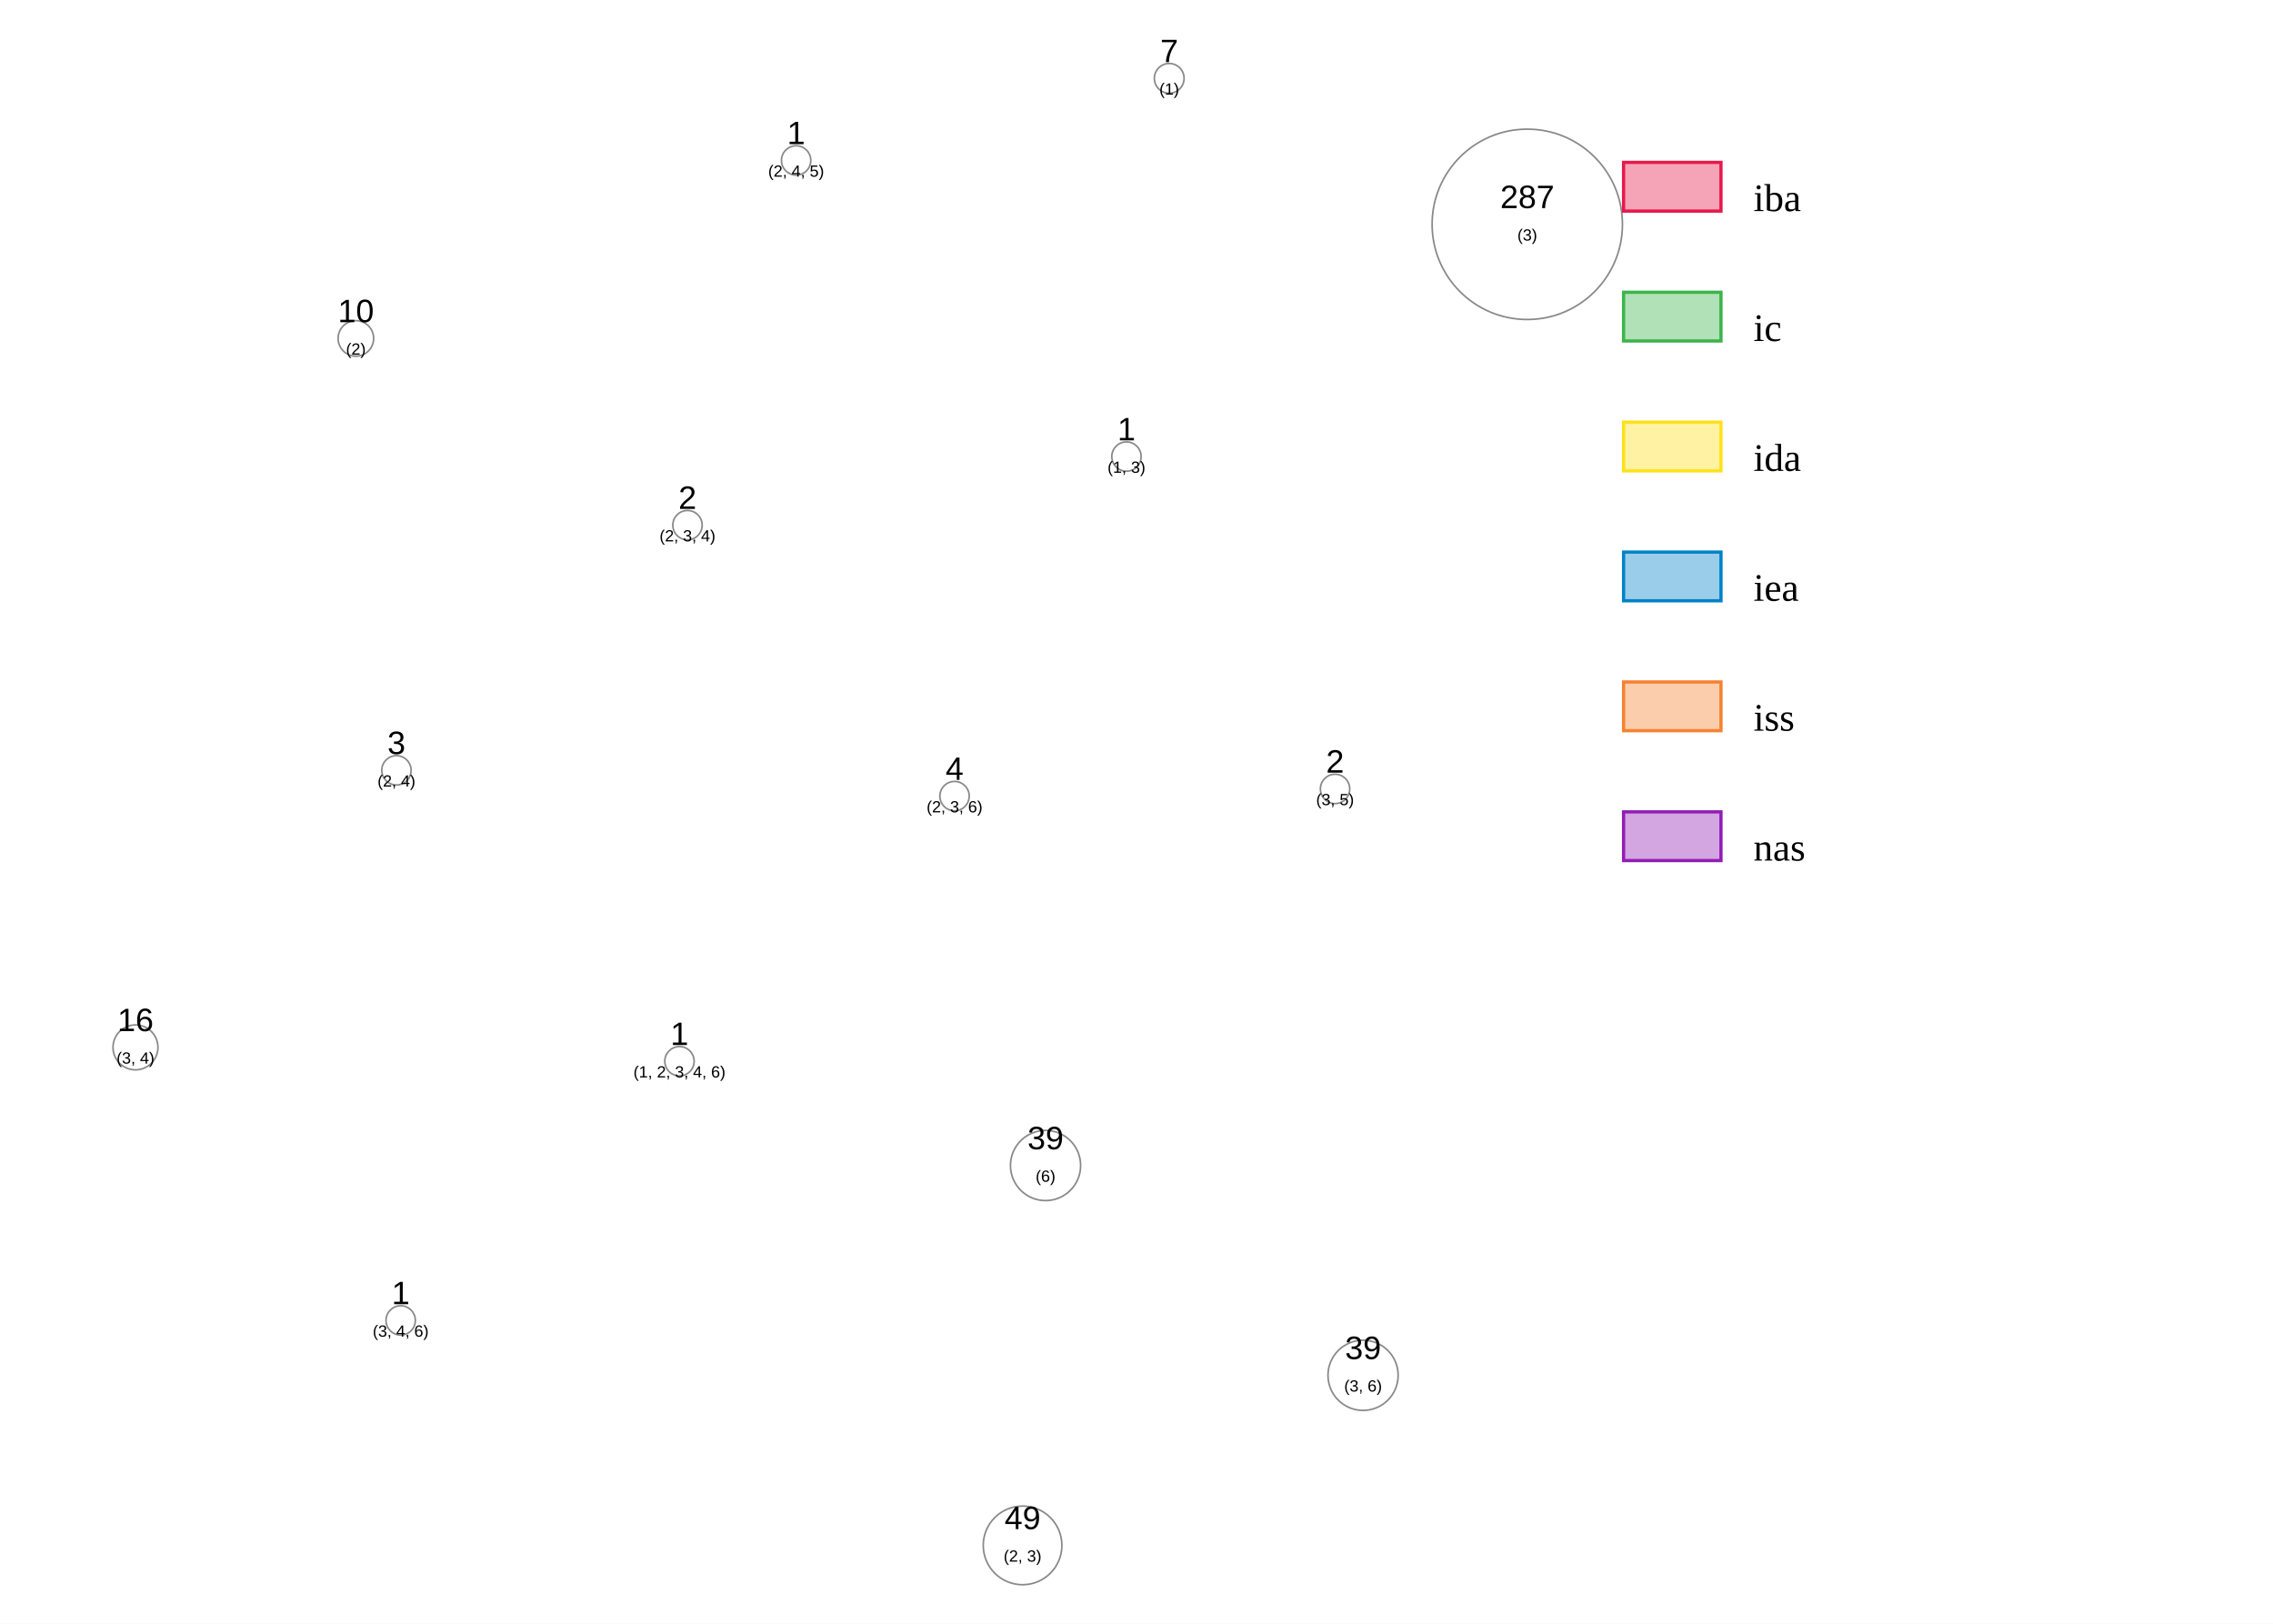
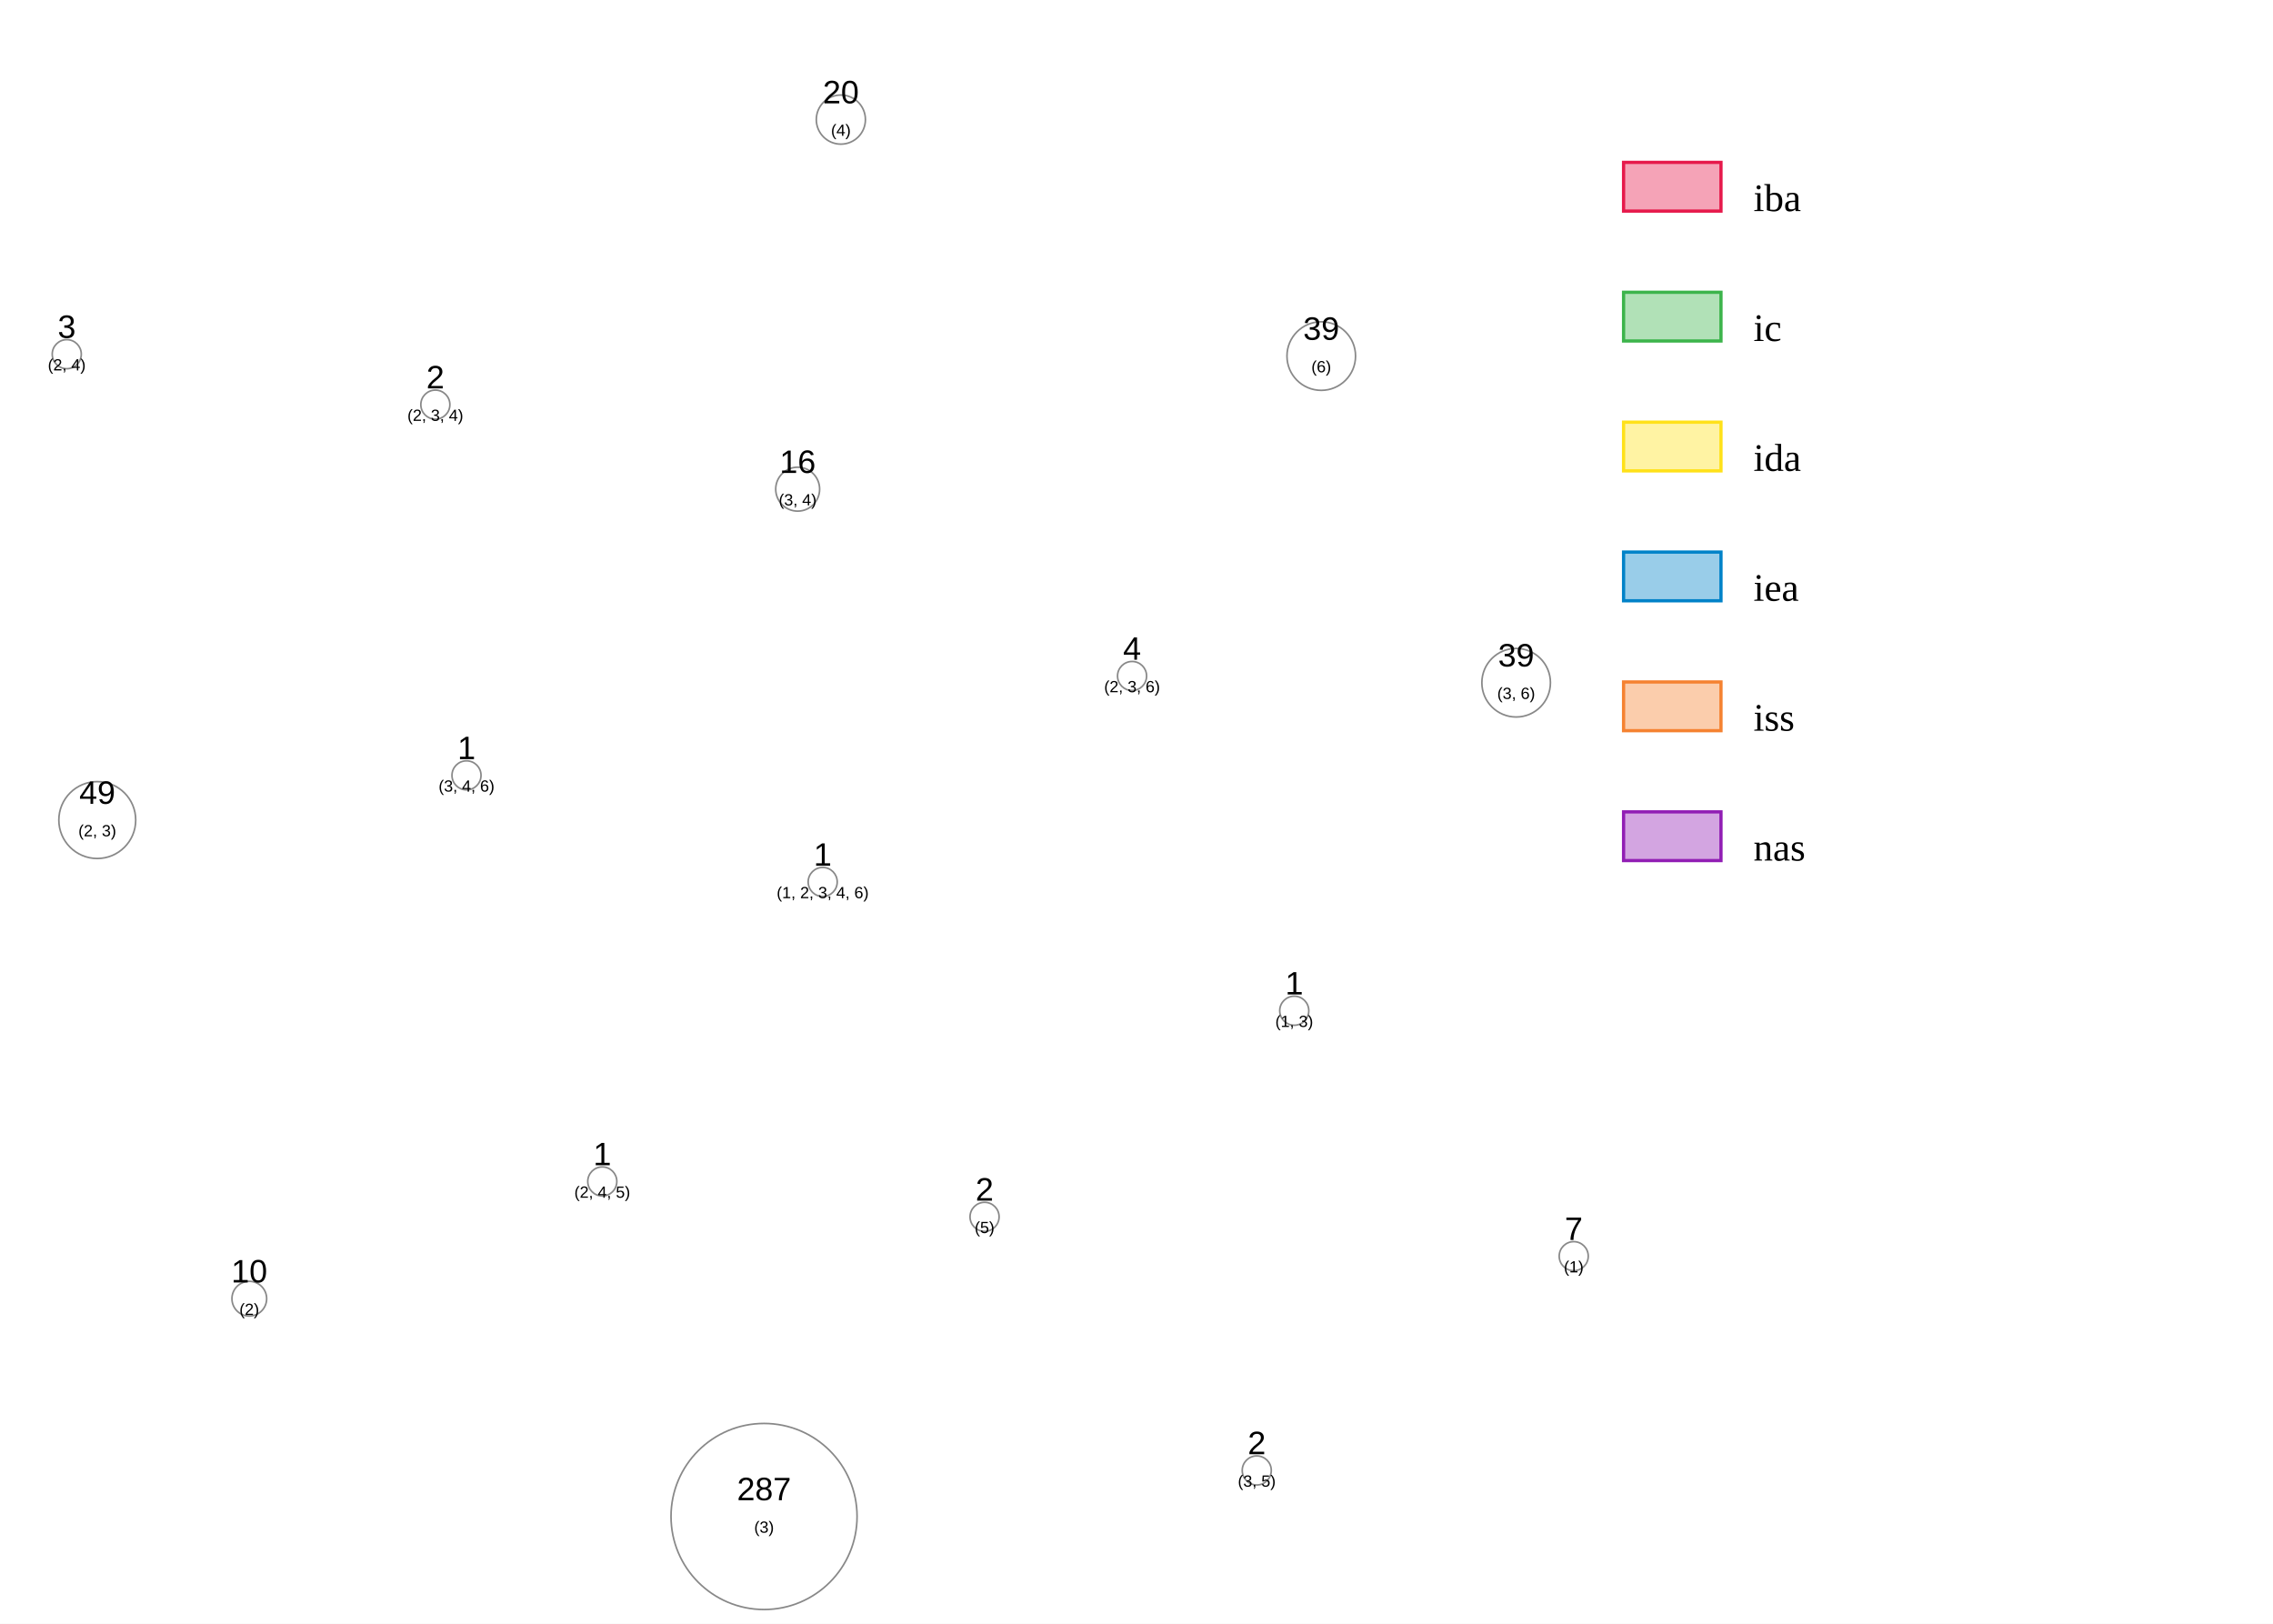
<svg xmlns="http://www.w3.org/2000/svg" width="700" height="500">
  <defs>
    <style type="text/css">
  .borderLine {
	   stroke: none;
	   fill-opacity: 0.4;
  }
  .outLine {
	   stroke-width: 1;
	   fill: none;
  }
  .circle {
	   stroke: #888888;
	   stroke-width: 0.5;
	   fill: none;
    pointer-events: all;
  }
  .spcircle {
	   stroke: #FF2222;
	   stroke-width: 1;
	   fill: none;
    pointer-events: all;
  }
  .tLabel {
	   font-family: Arial;
    pointer-events: none;
	   font-size: 14px;
	   text-anchor: middle;
	   alignment-baseline: central;
  }
  .nLabel {
	   font-family: Arial;
    pointer-events: none;
	   font-size: 10px;
	   text-anchor: middle;
	   alignment-baseline: central;
  }
  .belong {
	   font-family: Arial;
    pointer-events: none;
	   font-size: 5px;
	   text-anchor: middle;
	   alignment-baseline: central;
  }
  .p0{
    stroke: none;
    fill: #e6194b;
  }
  .q0{
    fill: none;
    stroke: #e6194b;
  }
  .p1{
    stroke: none;
    fill: #3cb44b;
  }
  .q1{
    fill: none;
    stroke: #3cb44b;
  }
  .p2{
    stroke: none;
    fill: #ffe119;
  }
  .q2{
    fill: none;
    stroke: #ffe119;
  }
  .p3{
    stroke: none;
    fill: #0082c8;
  }
  .q3{
    fill: none;
    stroke: #0082c8;
  }
  .p4{
    stroke: none;
    fill: #f58231;
  }
  .q4{
    fill: none;
    stroke: #f58231;
  }
  .p5{
    stroke: none;
    fill: #911eb4;
  }
  .q5{
    fill: none;
    stroke: #911eb4;
  }

</style>
  </defs>
  <rect width="700" height="500" style="fill:#fff;stroke-width:0" />
-   <circle class="circle" cx="360.076" cy="24.126" r="4.577" />
-   <text class="tLabel" x="360.08" y="4.13" />
-   <text class="nLabel" x="360.08" y="19.13">7</text>
-   <text class="belong" x="360.08" y="29.13">(1)</text>
-   <circle class="circle" cx="109.598" cy="104.214" r="5.471" />
-   <text class="tLabel" x="109.60" y="84.21" />
-   <text class="nLabel" x="109.60" y="99.21">10</text>
-   <text class="belong" x="109.60" y="109.21">(2)</text>
-   <circle class="circle" cx="314.913" cy="475.874" r="12.11" />
-   <text class="tLabel" x="314.91" y="455.87" />
-   <text class="nLabel" x="314.91" y="470.87">49</text>
-   <text class="belong" x="314.91" y="480.87">(2, 3)</text>
-   <circle class="circle" cx="211.72" cy="161.714" r="4.518" />
-   <text class="tLabel" x="211.72" y="141.71" />
-   <text class="nLabel" x="211.72" y="156.71">2</text>
-   <text class="belong" x="211.72" y="166.71">(2, 3, 4)</text>
-   <circle class="circle" cx="122.087" cy="237.209" r="4.518" />
-   <text class="tLabel" x="122.09" y="217.21" />
-   <text class="nLabel" x="122.09" y="232.21">3</text>
-   <text class="belong" x="122.09" y="242.21">(2, 4)</text>
-   <circle class="circle" cx="245.177" cy="49.401" r="4.518" />
-   <text class="tLabel" x="245.18" y="29.40" />
-   <text class="nLabel" x="245.18" y="44.40">1</text>
-   <text class="belong" x="245.18" y="54.40">(2, 4, 5)</text>
-   <circle class="circle" cx="293.965" cy="245.147" r="4.518" />
-   <text class="tLabel" x="293.97" y="225.15" />
-   <text class="nLabel" x="293.97" y="240.15">4</text>
-   <text class="belong" x="293.97" y="250.15">(2, 3, 6)</text>
-   <circle class="circle" cx="470.347" cy="69.078" r="29.308" />
-   <text class="tLabel" x="470.35" y="49.08" />
-   <text class="nLabel" x="470.35" y="64.08">287</text>
-   <text class="belong" x="470.35" y="74.08">(3)</text>
-   <circle class="circle" cx="346.908" cy="140.589" r="4.518" />
-   <text class="tLabel" x="346.91" y="120.59" />
-   <text class="nLabel" x="346.91" y="135.59">1</text>
-   <text class="belong" x="346.91" y="145.59">(1, 3)</text>
-   <circle class="circle" cx="41.721" cy="322.521" r="6.92" />
-   <text class="tLabel" x="41.72" y="302.52" />
-   <text class="nLabel" x="41.72" y="317.52">16</text>
-   <text class="belong" x="41.72" y="327.52">(3, 4)</text>
-   <circle class="circle" cx="123.395" cy="406.598" r="4.518" />
-   <text class="tLabel" x="123.40" y="386.60" />
-   <text class="nLabel" x="123.40" y="401.60">1</text>
-   <text class="belong" x="123.40" y="411.60">(3, 4, 6)</text>
-   <circle class="circle" cx="411.151" cy="242.935" r="4.518" />
-   <text class="tLabel" x="411.15" y="222.93" />
-   <text class="nLabel" x="411.15" y="237.93">2</text>
-   <text class="belong" x="411.15" y="247.93">(3, 5)</text>
-   <circle class="circle" cx="419.775" cy="423.504" r="10.804" />
-   <text class="tLabel" x="419.78" y="403.50" />
-   <text class="nLabel" x="419.78" y="418.50">39</text>
-   <text class="belong" x="419.78" y="428.50">(3, 6)</text>
-   <circle class="circle" cx="321.99" cy="358.897" r="10.804" />
-   <text class="tLabel" x="321.99" y="338.90" />
-   <text class="nLabel" x="321.99" y="353.90">39</text>
-   <text class="belong" x="321.99" y="363.90">(6)</text>
-   <circle class="circle" cx="209.251" cy="326.79" r="4.518" />
-   <text class="tLabel" x="209.25" y="306.79" />
-   <text class="nLabel" x="209.25" y="321.79">1</text>
-   <text class="belong" x="209.25" y="331.79">(1, 2, 3, 4, 6)</text>
+   <circle class="circle" cx="484.652" cy="386.816" r="4.475" />
+   <text class="tLabel" x="484.65" y="366.82" />
+   <text class="nLabel" x="484.65" y="381.82">7</text>
+   <text class="belong" x="484.65" y="391.82">(1)</text>
+   <circle class="circle" cx="76.775" cy="399.905" r="5.347" />
+   <text class="tLabel" x="76.77" y="379.91" />
+   <text class="nLabel" x="76.77" y="394.91">10</text>
+   <text class="belong" x="76.77" y="404.91">(2)</text>
+   <circle class="circle" cx="29.957" cy="252.524" r="11.837" />
+   <text class="tLabel" x="29.96" y="232.52" />
+   <text class="nLabel" x="29.96" y="247.52">49</text>
+   <text class="belong" x="29.96" y="257.52">(2, 3)</text>
+   <circle class="circle" cx="134.073" cy="124.598" r="4.475" />
+   <text class="tLabel" x="134.07" y="104.60" />
+   <text class="nLabel" x="134.07" y="119.60">2</text>
+   <text class="belong" x="134.07" y="129.60">(2, 3, 4)</text>
+   <circle class="circle" cx="20.56" cy="109.064" r="4.475" />
+   <text class="tLabel" x="20.56" y="89.06" />
+   <text class="nLabel" x="20.56" y="104.06">3</text>
+   <text class="belong" x="20.56" y="114.06">(2, 4)</text>
+   <circle class="circle" cx="185.483" cy="363.806" r="4.475" />
+   <text class="tLabel" x="185.48" y="343.81" />
+   <text class="nLabel" x="185.48" y="358.81">1</text>
+   <text class="belong" x="185.48" y="368.81">(2, 4, 5)</text>
+   <circle class="circle" cx="348.635" cy="208.162" r="4.475" />
+   <text class="tLabel" x="348.64" y="188.16" />
+   <text class="nLabel" x="348.64" y="203.16">4</text>
+   <text class="belong" x="348.64" y="213.16">(2, 3, 6)</text>
+   <circle class="circle" cx="235.297" cy="466.973" r="28.648" />
+   <text class="tLabel" x="235.30" y="446.97" />
+   <text class="nLabel" x="235.30" y="461.97">287</text>
+   <text class="belong" x="235.30" y="471.97">(3)</text>
+   <circle class="circle" cx="398.584" cy="311.228" r="4.475" />
+   <text class="tLabel" x="398.58" y="291.23" />
+   <text class="nLabel" x="398.58" y="306.23">1</text>
+   <text class="belong" x="398.58" y="316.23">(1, 3)</text>
+   <circle class="circle" cx="245.653" cy="150.63" r="6.764" />
+   <text class="tLabel" x="245.65" y="130.63" />
+   <text class="nLabel" x="245.65" y="145.63">16</text>
+   <text class="belong" x="245.65" y="155.63">(3, 4)</text>
+   <circle class="circle" cx="143.665" cy="238.759" r="4.475" />
+   <text class="tLabel" x="143.67" y="218.76" />
+   <text class="nLabel" x="143.67" y="233.76">1</text>
+   <text class="belong" x="143.67" y="243.76">(3, 4, 6)</text>
+   <circle class="circle" cx="387.035" cy="452.792" r="4.475" />
+   <text class="tLabel" x="387.04" y="432.79" />
+   <text class="nLabel" x="387.04" y="447.79">2</text>
+   <text class="belong" x="387.04" y="457.79">(3, 5)</text>
+   <circle class="circle" cx="466.919" cy="210.229" r="10.56" />
+   <text class="tLabel" x="466.92" y="190.23" />
+   <text class="nLabel" x="466.92" y="205.23">39</text>
+   <text class="belong" x="466.92" y="215.23">(3, 6)</text>
+   <circle class="circle" cx="258.958" cy="36.824" r="7.562" />
+   <text class="tLabel" x="258.96" y="16.82" />
+   <text class="nLabel" x="258.96" y="31.82">20</text>
+   <text class="belong" x="258.96" y="41.82">(4)</text>
+   <circle class="circle" cx="303.21" cy="374.705" r="4.475" />
+   <text class="tLabel" x="303.21" y="354.70" />
+   <text class="nLabel" x="303.21" y="369.70">2</text>
+   <text class="belong" x="303.21" y="379.70">(5)</text>
+   <circle class="circle" cx="406.898" cy="109.641" r="10.56" />
+   <text class="tLabel" x="406.90" y="89.64" />
+   <text class="nLabel" x="406.90" y="104.64">39</text>
+   <text class="belong" x="406.90" y="114.64">(6)</text>
+   <circle class="circle" cx="253.361" cy="271.579" r="4.475" />
+   <text class="tLabel" x="253.36" y="251.58" />
+   <text class="nLabel" x="253.36" y="266.58">1</text>
+   <text class="belong" x="253.36" y="276.58">(1, 2, 3, 4, 6)</text>
  <rect class="p0 borderLine" x="500.00" y="50.00" width="30.00" height="15.00" />
  <rect class="q0" x="500.00" y="50.00" width="30.00" height="15.00" />
  <text class="legend" x="540.00" y="65.00">iba</text>
  <rect class="p1 borderLine" x="500.00" y="90.00" width="30.00" height="15.00" />
  <rect class="q1" x="500.00" y="90.00" width="30.00" height="15.00" />
  <text class="legend" x="540.00" y="105.00">ic</text>
  <rect class="p2 borderLine" x="500.00" y="130.00" width="30.00" height="15.00" />
  <rect class="q2" x="500.00" y="130.00" width="30.00" height="15.00" />
  <text class="legend" x="540.00" y="145.00">ida</text>
  <rect class="p3 borderLine" x="500.00" y="170.00" width="30.00" height="15.00" />
  <rect class="q3" x="500.00" y="170.00" width="30.00" height="15.00" />
  <text class="legend" x="540.00" y="185.00">iea</text>
  <rect class="p4 borderLine" x="500.00" y="210.00" width="30.00" height="15.00" />
  <rect class="q4" x="500.00" y="210.00" width="30.00" height="15.00" />
  <text class="legend" x="540.00" y="225.00">iss</text>
  <rect class="p5 borderLine" x="500.00" y="250.00" width="30.00" height="15.00" />
  <rect class="q5" x="500.00" y="250.00" width="30.00" height="15.00" />
  <text class="legend" x="540.00" y="265.00">nas</text>
</svg>
